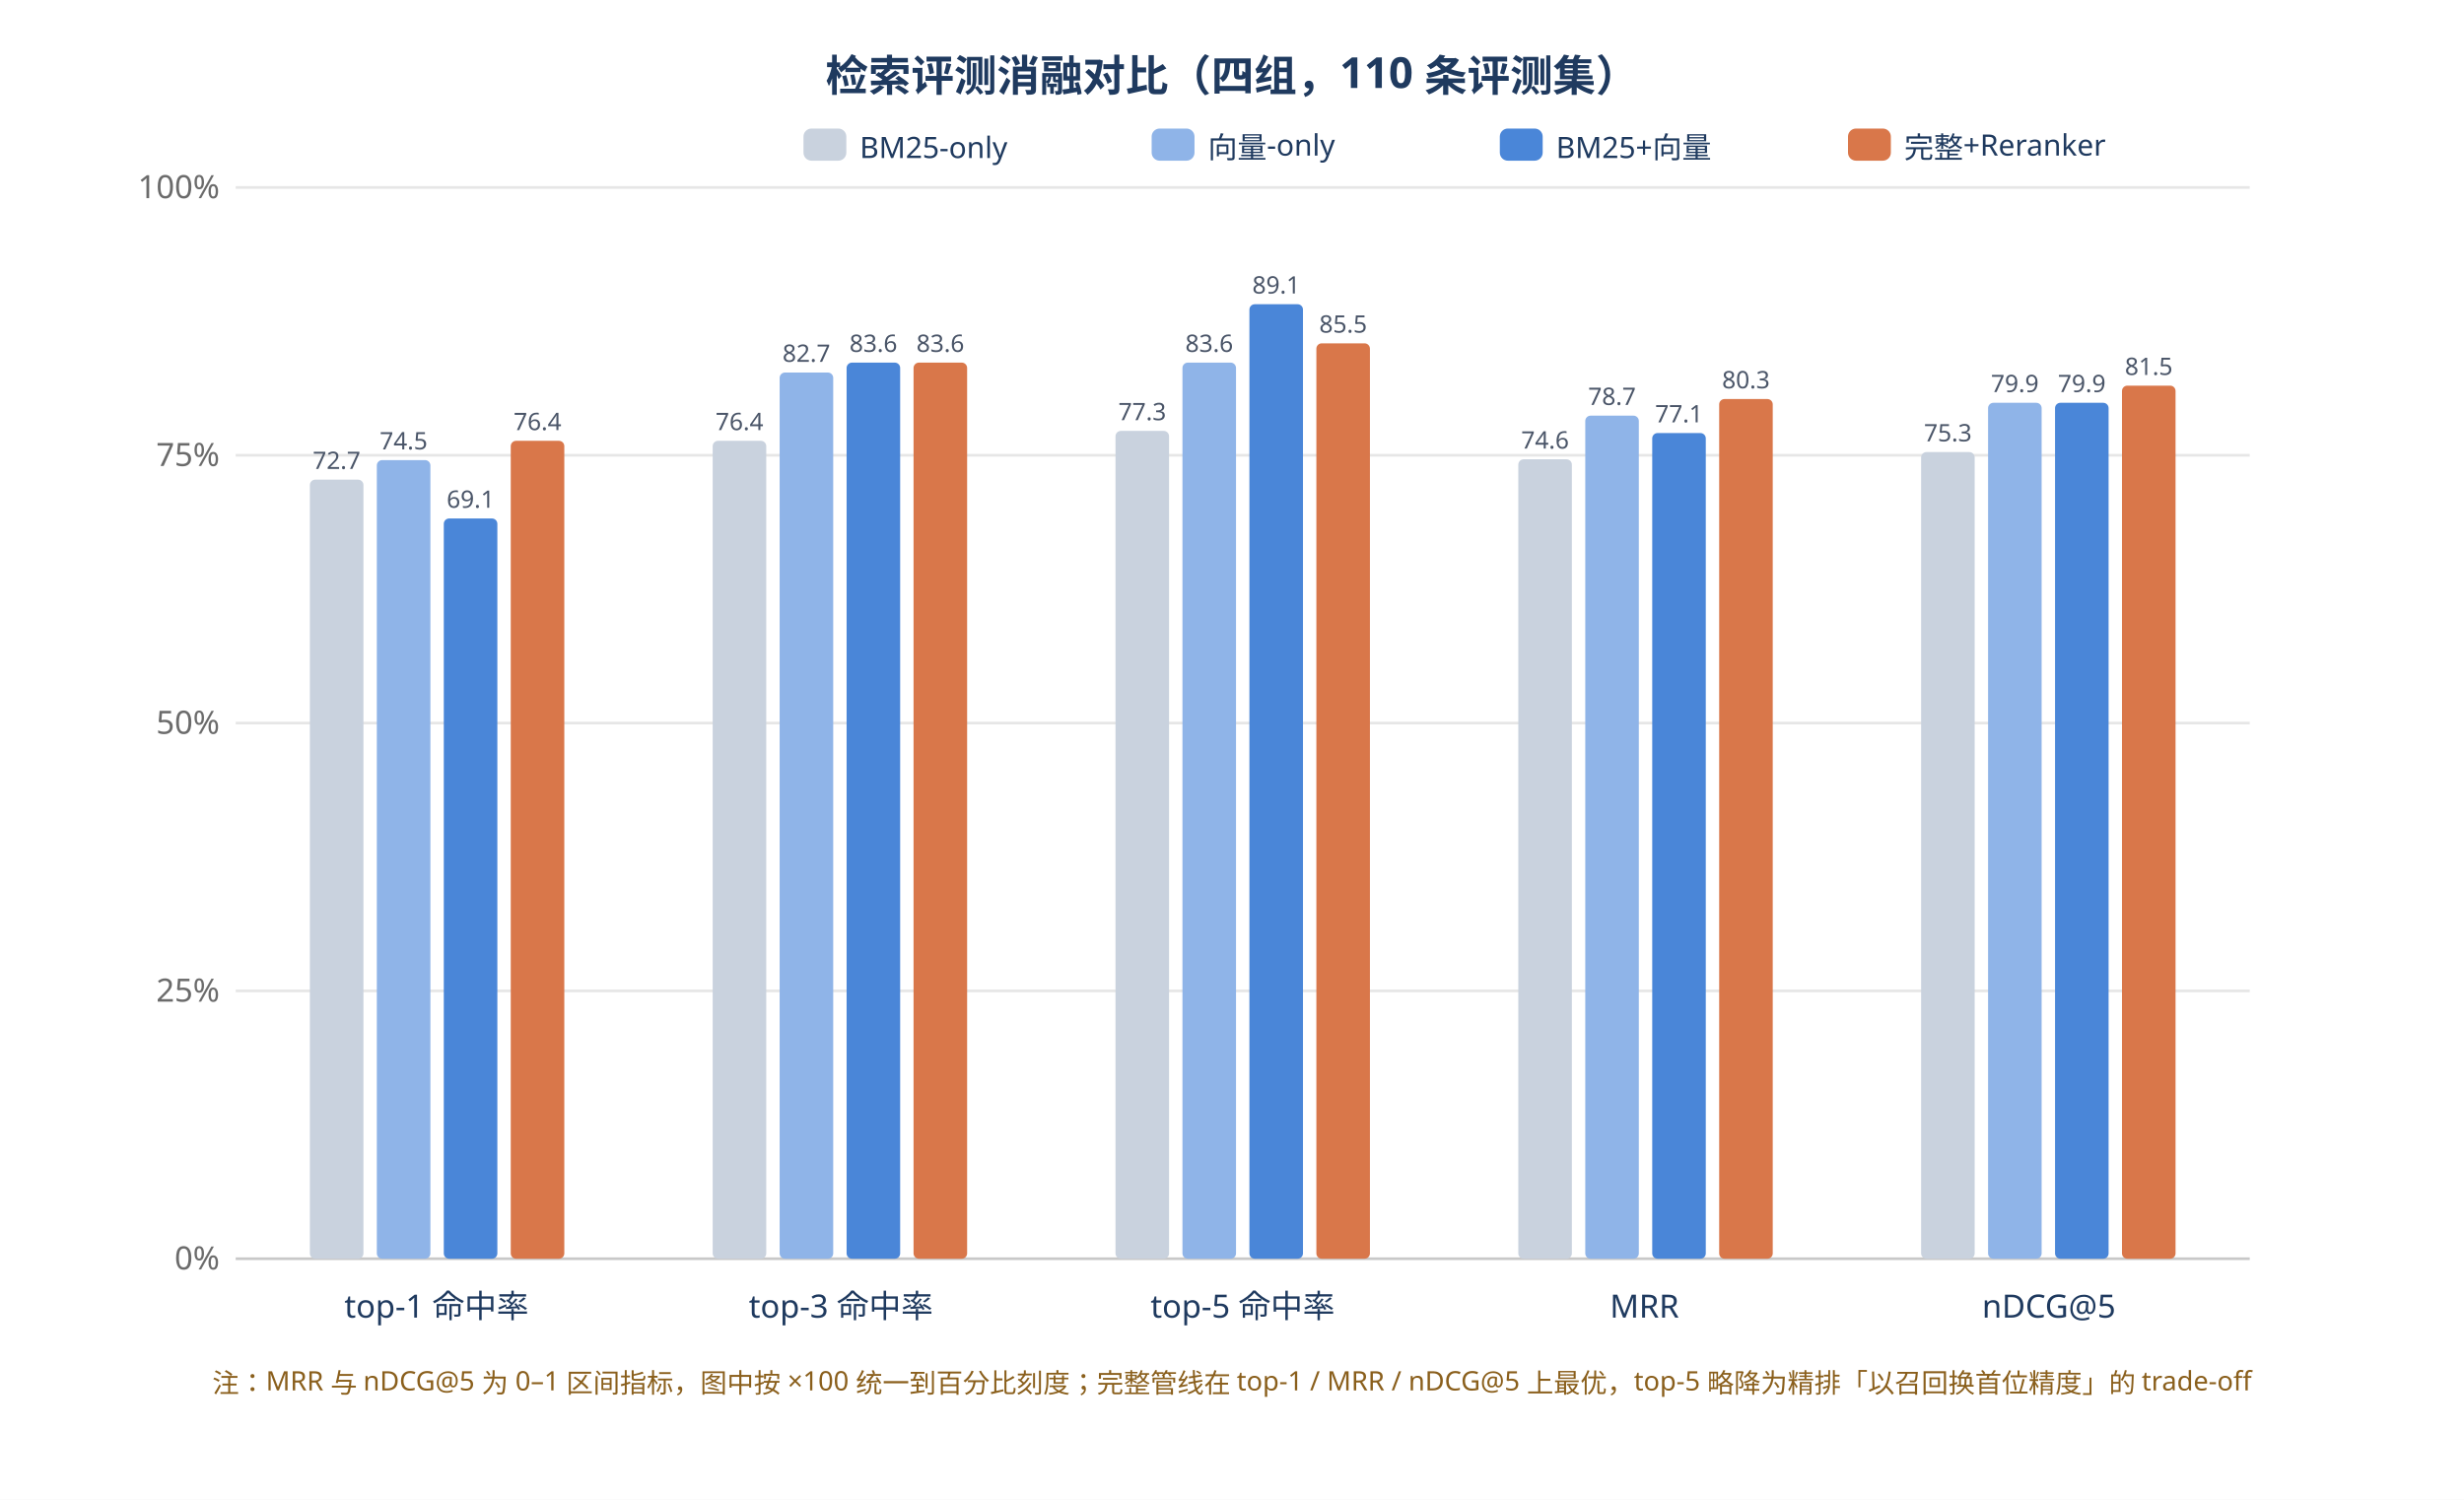
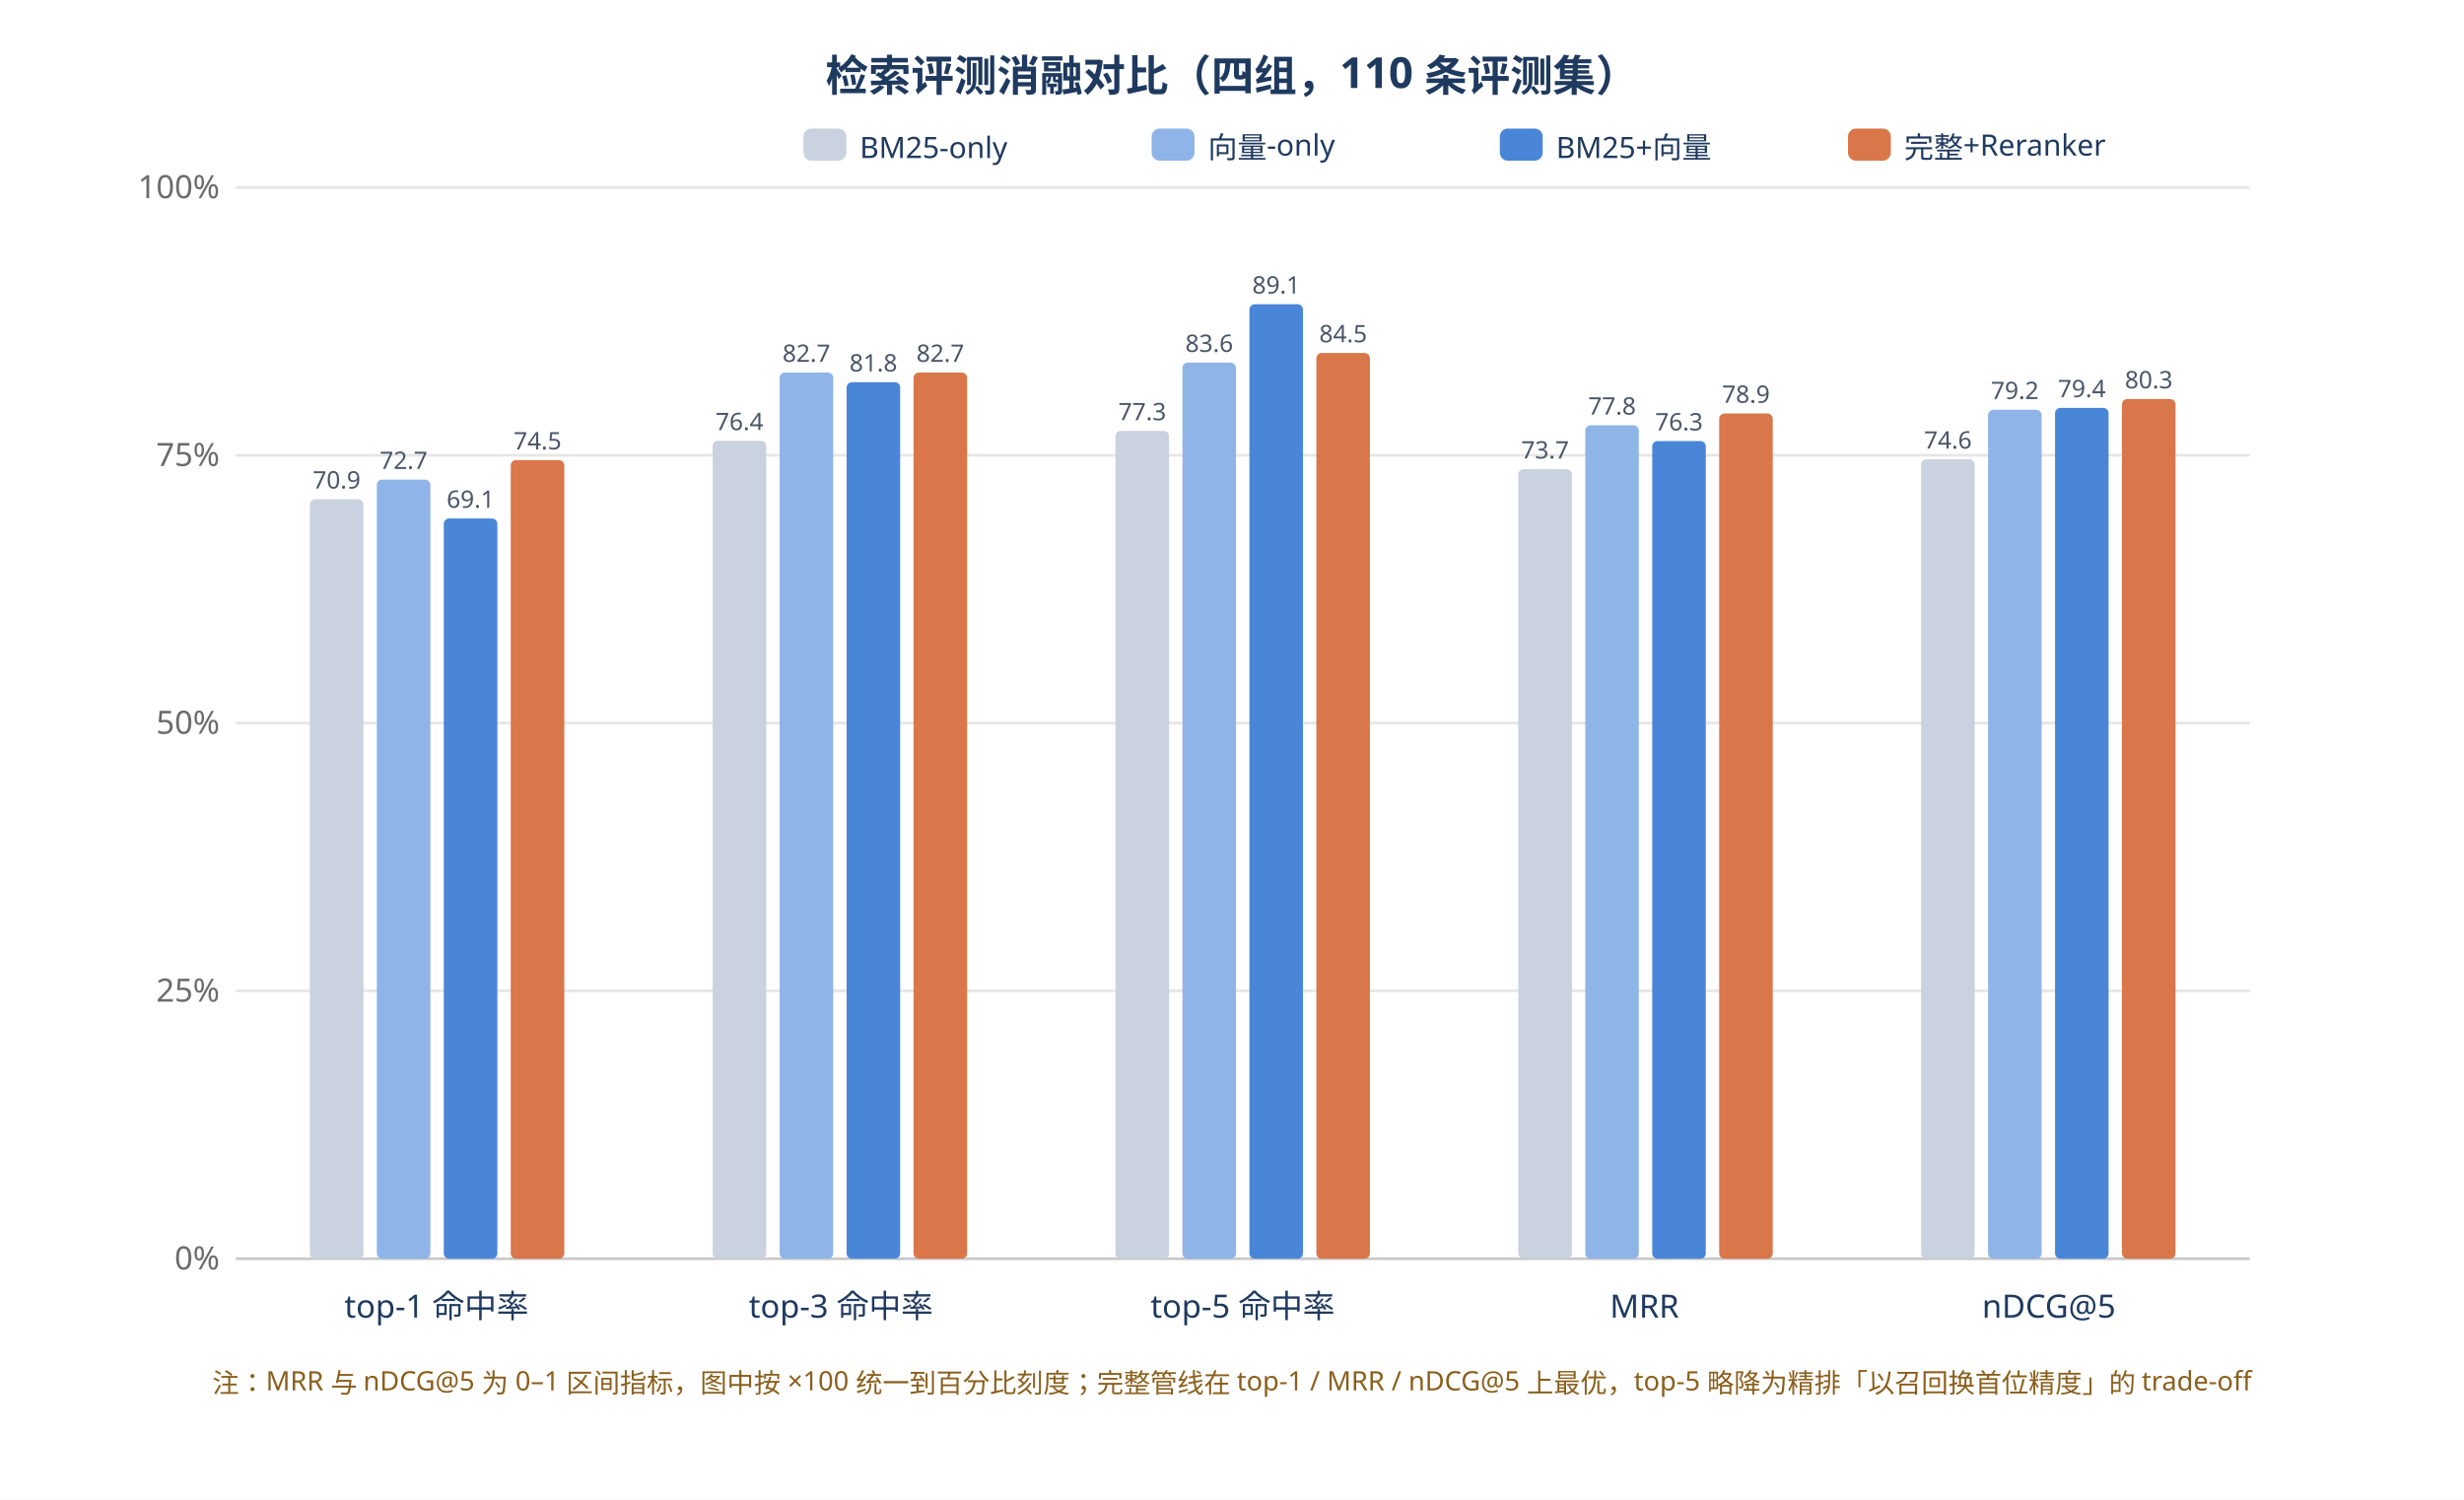
<svg xmlns="http://www.w3.org/2000/svg" width="920" height="560" viewBox="0 0 920 560" font-family="Microsoft YaHei, PingFang SC, sans-serif">
  <rect x="0" y="0" width="920" height="560" fill="#ffffff" />
  <text x="460" y="34" font-size="16" font-weight="bold" text-anchor="middle" fill="#1f3a5f">检索评测消融对比（四组，110 条评测集）</text>
  <rect x="300" y="48" width="16" height="12" rx="3" fill="#c9d2de" />
  <text x="321" y="59" font-size="11" fill="#1f3a5f">BM25-only</text>
  <rect x="430" y="48" width="16" height="12" rx="3" fill="#8fb4e8" />
  <text x="451" y="59" font-size="11" fill="#1f3a5f">向量-only</text>
  <rect x="560" y="48" width="16" height="12" rx="3" fill="#4a86d8" />
  <text x="581" y="59" font-size="11" fill="#1f3a5f">BM25+向量</text>
  <rect x="690" y="48" width="16" height="12" rx="3" fill="#d9774a" />
  <text x="711" y="59" font-size="11" fill="#1f3a5f">完整+Reranker</text>
  <line x1="88" y1="70.0" x2="840" y2="70.0" stroke="#e6e6e6" />
  <text x="82" y="74.0" font-size="12" text-anchor="end" fill="#6b6b6b">100%</text>
  <line x1="88" y1="170.0" x2="840" y2="170.0" stroke="#e6e6e6" />
  <text x="82" y="174.0" font-size="12" text-anchor="end" fill="#6b6b6b">75%</text>
  <line x1="88" y1="270.0" x2="840" y2="270.0" stroke="#e6e6e6" />
  <text x="82" y="274.0" font-size="12" text-anchor="end" fill="#6b6b6b">50%</text>
  <line x1="88" y1="370.0" x2="840" y2="370.0" stroke="#e6e6e6" />
  <text x="82" y="374.0" font-size="12" text-anchor="end" fill="#6b6b6b">25%</text>
  <line x1="88" y1="470.0" x2="840" y2="470.0" stroke="#c8c8c8" />
  <text x="82" y="474.0" font-size="12" text-anchor="end" fill="#6b6b6b">0%</text>
-   <rect x="115.7" y="179.1" width="20" height="290.9" rx="2" fill="#c9d2de" />
-   <text x="125.7" y="175.1" font-size="9" text-anchor="middle" fill="#4a5568">72.7</text>
-   <rect x="140.7" y="171.8" width="20" height="298.2" rx="2" fill="#8fb4e8" />
-   <text x="150.7" y="167.8" font-size="9" text-anchor="middle" fill="#4a5568">74.5</text>
+   <rect x="115.7" y="186.4" width="20" height="283.6" rx="2" fill="#c9d2de" />
+   <text x="125.7" y="182.4" font-size="9" text-anchor="middle" fill="#4a5568">70.9</text>
+   <rect x="140.7" y="179.1" width="20" height="290.9" rx="2" fill="#8fb4e8" />
+   <text x="150.7" y="175.1" font-size="9" text-anchor="middle" fill="#4a5568">72.7</text>
  <rect x="165.7" y="193.6" width="20" height="276.4" rx="2" fill="#4a86d8" />
  <text x="175.7" y="189.6" font-size="9" text-anchor="middle" fill="#4a5568">69.1</text>
-   <rect x="190.7" y="164.6" width="20" height="305.4" rx="2" fill="#d9774a" />
-   <text x="200.7" y="160.6" font-size="9" text-anchor="middle" fill="#4a5568">76.4</text>
+   <rect x="190.7" y="171.8" width="20" height="298.2" rx="2" fill="#d9774a" />
+   <text x="200.7" y="167.8" font-size="9" text-anchor="middle" fill="#4a5568">74.5</text>
  <text x="163" y="492" font-size="12" text-anchor="middle" fill="#1f3a5f">top-1 命中率</text>
  <rect x="266.1" y="164.6" width="20" height="305.4" rx="2" fill="#c9d2de" />
  <text x="276.1" y="160.6" font-size="9" text-anchor="middle" fill="#4a5568">76.4</text>
  <rect x="291.1" y="139.1" width="20" height="330.9" rx="2" fill="#8fb4e8" />
  <text x="301.1" y="135.1" font-size="9" text-anchor="middle" fill="#4a5568">82.7</text>
-   <rect x="316.1" y="135.4" width="20" height="334.6" rx="2" fill="#4a86d8" />
-   <text x="326.1" y="131.4" font-size="9" text-anchor="middle" fill="#4a5568">83.6</text>
-   <rect x="341.1" y="135.4" width="20" height="334.6" rx="2" fill="#d9774a" />
-   <text x="351.1" y="131.4" font-size="9" text-anchor="middle" fill="#4a5568">83.6</text>
+   <rect x="316.1" y="142.7" width="20" height="327.3" rx="2" fill="#4a86d8" />
+   <text x="326.1" y="138.7" font-size="9" text-anchor="middle" fill="#4a5568">81.8</text>
+   <rect x="341.1" y="139.1" width="20" height="330.9" rx="2" fill="#d9774a" />
+   <text x="351.1" y="135.1" font-size="9" text-anchor="middle" fill="#4a5568">82.7</text>
  <text x="314" y="492" font-size="12" text-anchor="middle" fill="#1f3a5f">top-3 命中率</text>
  <rect x="416.5" y="160.9" width="20" height="309.1" rx="2" fill="#c9d2de" />
  <text x="426.5" y="156.9" font-size="9" text-anchor="middle" fill="#4a5568">77.3</text>
  <rect x="441.5" y="135.4" width="20" height="334.6" rx="2" fill="#8fb4e8" />
  <text x="451.5" y="131.4" font-size="9" text-anchor="middle" fill="#4a5568">83.6</text>
  <rect x="466.5" y="113.6" width="20" height="356.4" rx="2" fill="#4a86d8" />
  <text x="476.5" y="109.6" font-size="9" text-anchor="middle" fill="#4a5568">89.1</text>
-   <rect x="491.5" y="128.2" width="20" height="341.8" rx="2" fill="#d9774a" />
-   <text x="501.5" y="124.2" font-size="9" text-anchor="middle" fill="#4a5568">85.5</text>
+   <rect x="491.5" y="131.8" width="20" height="338.2" rx="2" fill="#d9774a" />
+   <text x="501.5" y="127.8" font-size="9" text-anchor="middle" fill="#4a5568">84.5</text>
  <text x="464" y="492" font-size="12" text-anchor="middle" fill="#1f3a5f">top-5 命中率</text>
-   <rect x="566.9" y="171.5" width="20" height="298.5" rx="2" fill="#c9d2de" />
-   <text x="576.9" y="167.5" font-size="9" text-anchor="middle" fill="#4a5568">74.6</text>
-   <rect x="591.9" y="155.2" width="20" height="314.8" rx="2" fill="#8fb4e8" />
-   <text x="601.9" y="151.2" font-size="9" text-anchor="middle" fill="#4a5568">78.7</text>
-   <rect x="616.9" y="161.7" width="20" height="308.3" rx="2" fill="#4a86d8" />
-   <text x="626.9" y="157.7" font-size="9" text-anchor="middle" fill="#4a5568">77.1</text>
-   <rect x="641.9" y="149.0" width="20" height="321.0" rx="2" fill="#d9774a" />
-   <text x="651.9" y="145.0" font-size="9" text-anchor="middle" fill="#4a5568">80.3</text>
+   <rect x="566.9" y="175.2" width="20" height="294.8" rx="2" fill="#c9d2de" />
+   <text x="576.9" y="171.2" font-size="9" text-anchor="middle" fill="#4a5568">73.7</text>
+   <rect x="591.9" y="158.8" width="20" height="311.2" rx="2" fill="#8fb4e8" />
+   <text x="601.9" y="154.8" font-size="9" text-anchor="middle" fill="#4a5568">77.8</text>
+   <rect x="616.9" y="164.7" width="20" height="305.3" rx="2" fill="#4a86d8" />
+   <text x="626.9" y="160.7" font-size="9" text-anchor="middle" fill="#4a5568">76.3</text>
+   <rect x="641.9" y="154.4" width="20" height="315.6" rx="2" fill="#d9774a" />
+   <text x="651.9" y="150.4" font-size="9" text-anchor="middle" fill="#4a5568">78.9</text>
  <text x="614" y="492" font-size="12" text-anchor="middle" fill="#1f3a5f">MRR</text>
-   <rect x="717.3" y="168.8" width="20" height="301.2" rx="2" fill="#c9d2de" />
-   <text x="727.3" y="164.8" font-size="9" text-anchor="middle" fill="#4a5568">75.3</text>
-   <rect x="742.3" y="150.4" width="20" height="319.6" rx="2" fill="#8fb4e8" />
-   <text x="752.3" y="146.4" font-size="9" text-anchor="middle" fill="#4a5568">79.9</text>
-   <rect x="767.3" y="150.4" width="20" height="319.6" rx="2" fill="#4a86d8" />
-   <text x="777.3" y="146.4" font-size="9" text-anchor="middle" fill="#4a5568">79.9</text>
-   <rect x="792.3" y="144.0" width="20" height="326.0" rx="2" fill="#d9774a" />
-   <text x="802.3" y="140.0" font-size="9" text-anchor="middle" fill="#4a5568">81.5</text>
+   <rect x="717.3" y="171.5" width="20" height="298.5" rx="2" fill="#c9d2de" />
+   <text x="727.3" y="167.5" font-size="9" text-anchor="middle" fill="#4a5568">74.6</text>
+   <rect x="742.3" y="153.0" width="20" height="317.0" rx="2" fill="#8fb4e8" />
+   <text x="752.3" y="149.0" font-size="9" text-anchor="middle" fill="#4a5568">79.2</text>
+   <rect x="767.3" y="152.3" width="20" height="317.7" rx="2" fill="#4a86d8" />
+   <text x="777.3" y="148.3" font-size="9" text-anchor="middle" fill="#4a5568">79.4</text>
+   <rect x="792.3" y="149.0" width="20" height="321.0" rx="2" fill="#d9774a" />
+   <text x="802.3" y="145.0" font-size="9" text-anchor="middle" fill="#4a5568">80.3</text>
  <text x="765" y="492" font-size="12" text-anchor="middle" fill="#1f3a5f">nDCG@5</text>
  <text x="460" y="520" font-size="10" text-anchor="middle" fill="#8a5f1c">注：MRR 与 nDCG@5 为 0–1 区间指标，图中按 ×100 统一到百分比刻度；完整管线在 top-1 / MRR / nDCG@5 上最优，top-5 略降为精排「以召回换首位精度」的 trade-off</text>
</svg>
